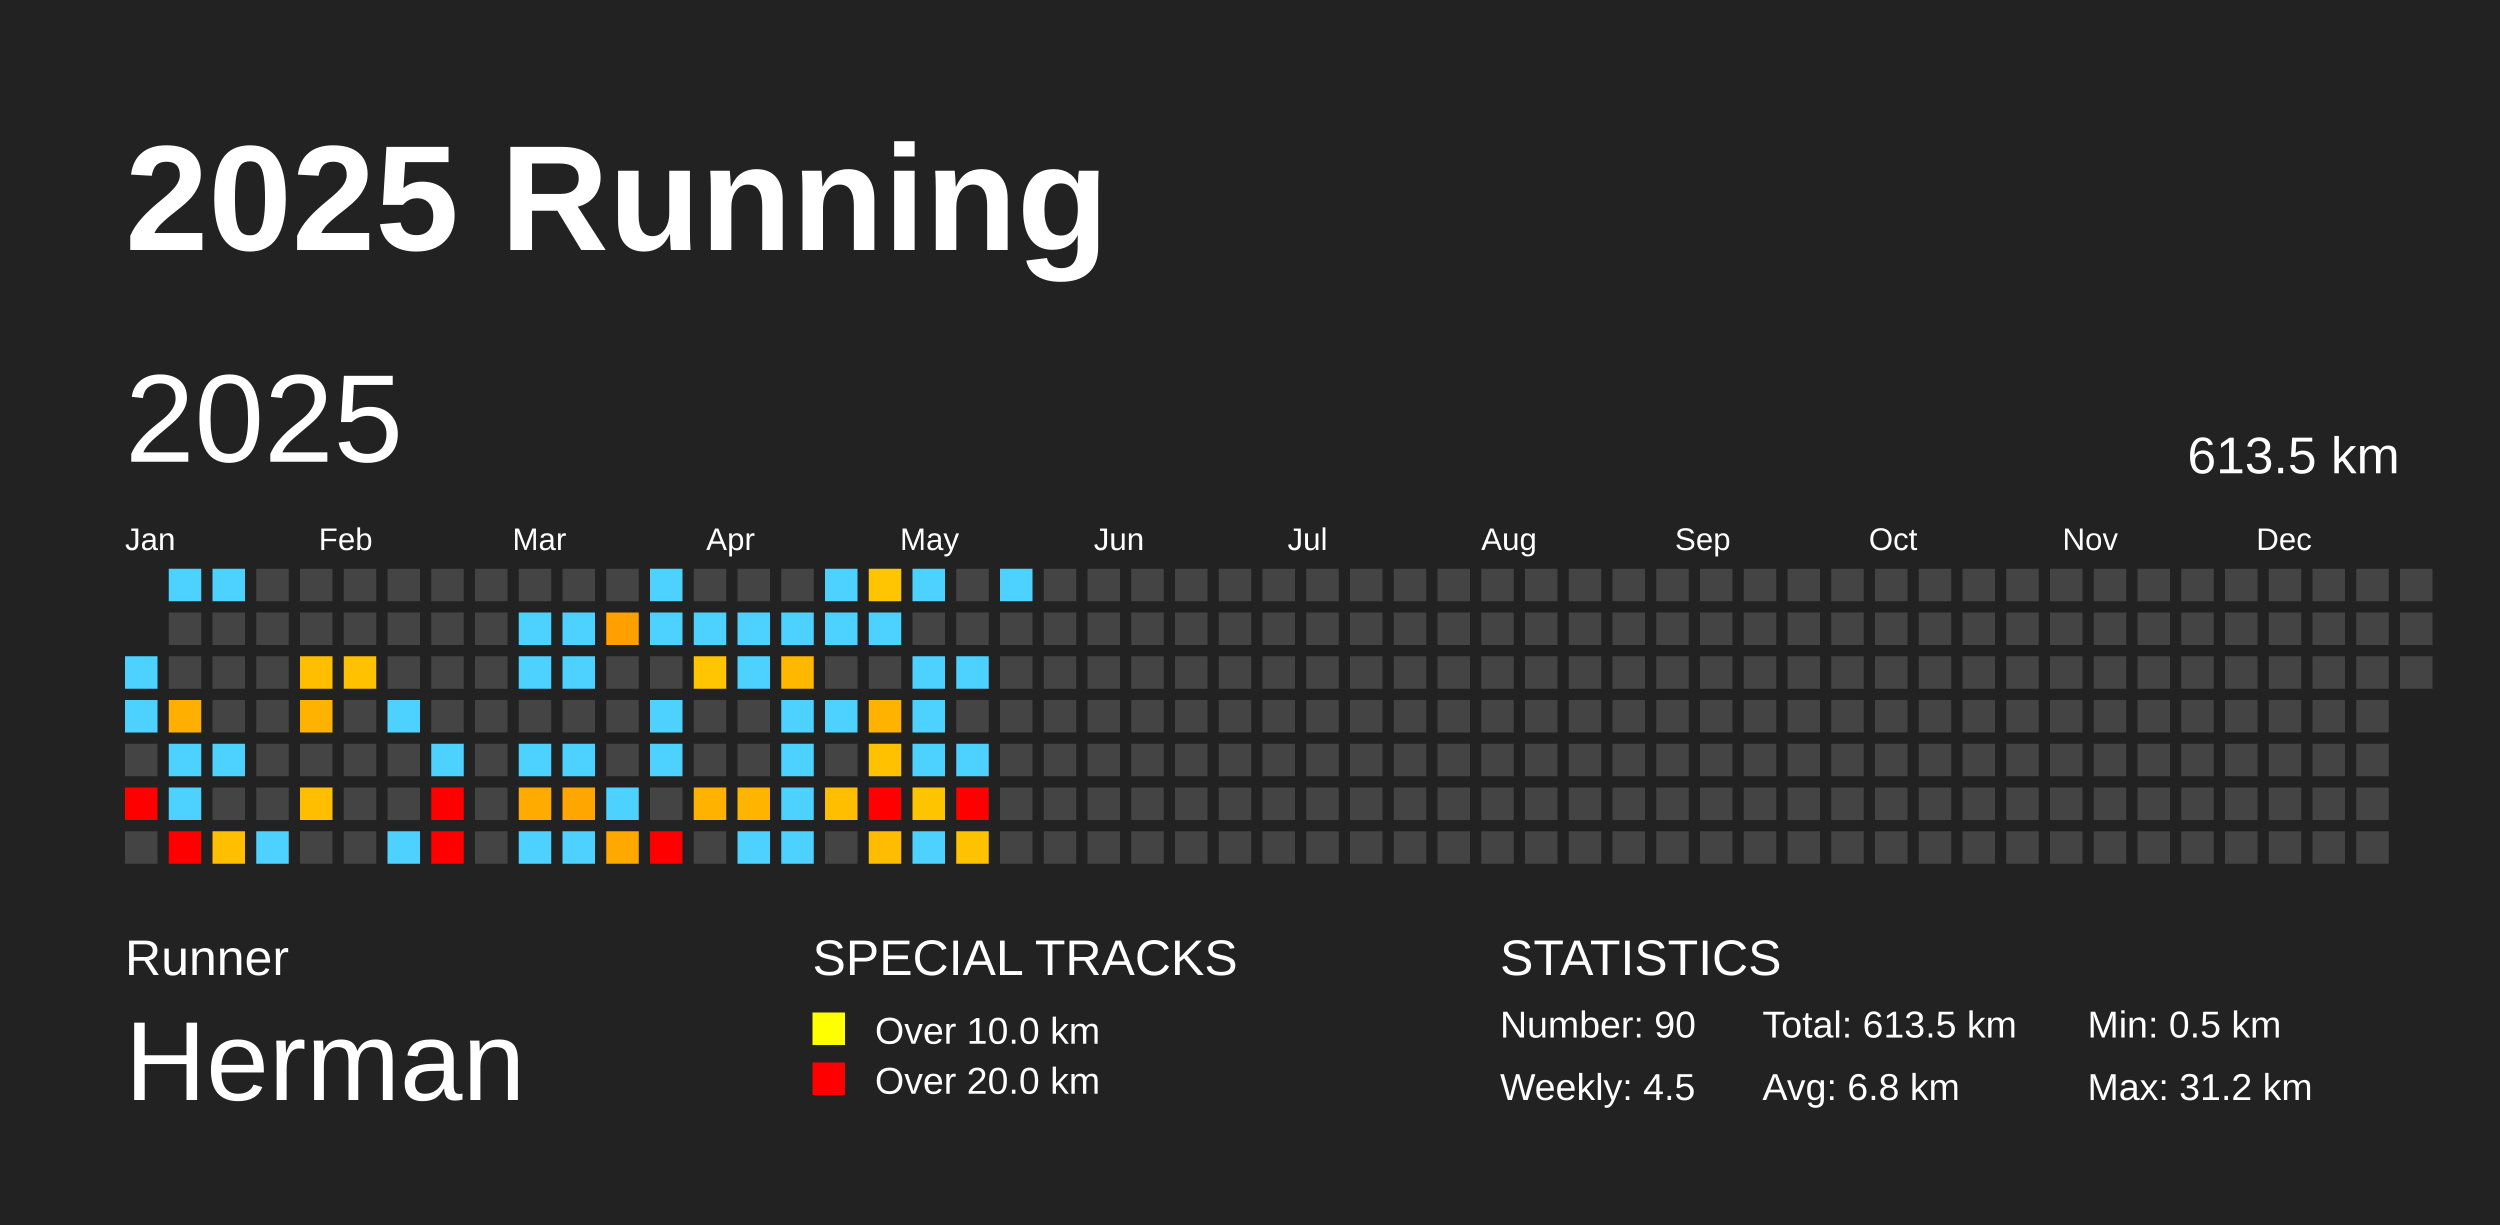
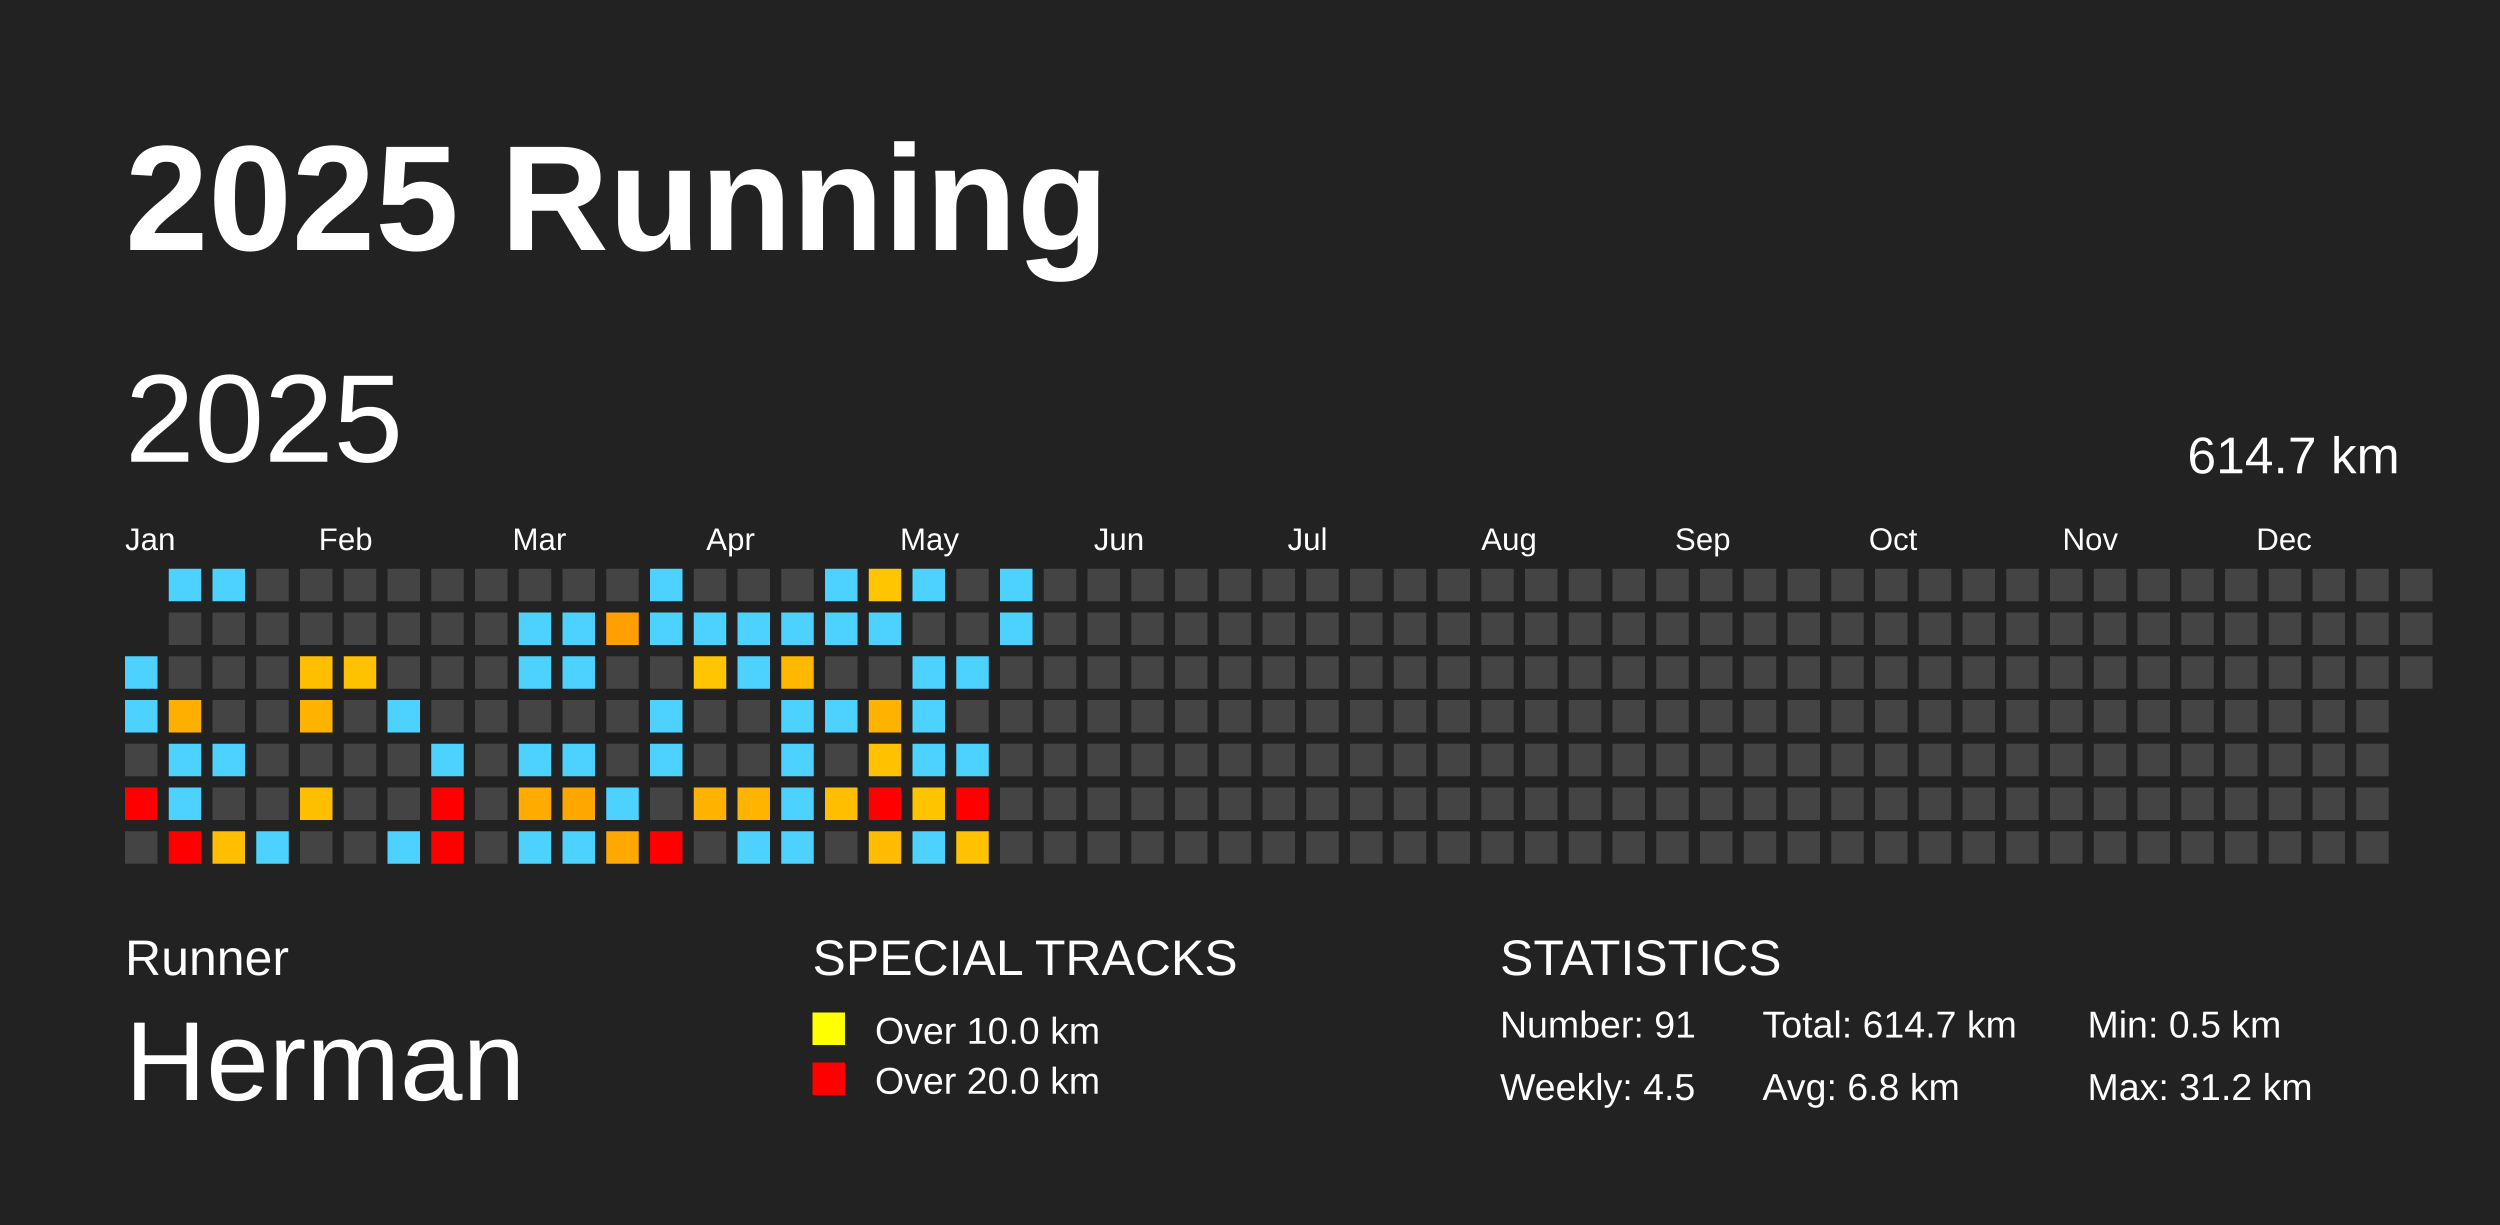
<svg xmlns="http://www.w3.org/2000/svg" baseProfile="full" height="98mm" version="1.1" viewBox="0,0,200,98" width="200mm">
  <defs />
  <rect fill="#222222" height="98" width="200" x="0" y="0" />
  <text fill="#FFFFFF" style="font-size:12px; font-family:Arial; font-weight:bold;" x="10" y="20">2025 Running</text>
  <text fill="#FFFFFF" style="font-size:4px; font-family:Arial" x="10" y="78">Runner</text>
  <text fill="#FFFFFF" style="font-size:9px; font-family:Arial" x="10" y="88">Herman</text>
  <text fill="#FFFFFF" style="font-size:4px; font-family:Arial" x="65" y="78">SPECIAL TRACKS</text>
  <rect fill="yellow" height="2.6" width="2.6" x="65" y="81" />
  <text fill="#FFFFFF" style="font-size:3px; font-family:Arial" x="70" y="83.5">Over 10.0 km</text>
  <rect fill="red" height="2.6" width="2.6" x="65" y="85" />
  <text fill="#FFFFFF" style="font-size:3px; font-family:Arial" x="70" y="87.5">Over 20.0 km</text>
  <text fill="#FFFFFF" style="font-size:4px; font-family:Arial" x="120" y="78">STATISTICS</text>
-   <text fill="#FFFFFF" style="font-size:3px; font-family:Arial" x="120" y="83">Number: 90</text>
+   <text fill="#FFFFFF" style="font-size:3px; font-family:Arial" x="120" y="83">Number: 91</text>
  <text fill="#FFFFFF" style="font-size:3px; font-family:Arial" x="120" y="88">Weekly: 4.5</text>
-   <text fill="#FFFFFF" style="font-size:3px; font-family:Arial" x="141" y="83">Total: 613.5 km</text>
+   <text fill="#FFFFFF" style="font-size:3px; font-family:Arial" x="141" y="83">Total: 614.7 km</text>
  <text fill="#FFFFFF" style="font-size:3px; font-family:Arial" x="141" y="88">Avg: 6.8 km</text>
  <text fill="#FFFFFF" style="font-size:3px; font-family:Arial" x="167" y="83">Min: 0.5 km</text>
  <text fill="#FFFFFF" style="font-size:3px; font-family:Arial" x="167" y="88">Max: 31.2 km</text>
  <text dominant-baseline="hanging" fill="#FFFFFF" style="font-size:10.0px; font-family:Arial;" x="10" y="30">2025</text>
-   <text dominant-baseline="hanging" fill="#FFFFFF" style="font-size:4.125px; font-family:Arial;" x="175" y="35">613.5 km</text>
+   <text dominant-baseline="hanging" fill="#FFFFFF" style="font-size:4.125px; font-family:Arial;" x="175" y="35">614.7 km</text>
  <text fill="#FFFFFF" style="font-size:2.5px; font-family:Arial" x="10.0" y="44">Jan</text>
  <text fill="#FFFFFF" style="font-size:2.5px; font-family:Arial" x="25.5" y="44">Feb</text>
  <text fill="#FFFFFF" style="font-size:2.5px; font-family:Arial" x="41.0" y="44">Mar</text>
  <text fill="#FFFFFF" style="font-size:2.5px; font-family:Arial" x="56.5" y="44">Apr</text>
  <text fill="#FFFFFF" style="font-size:2.5px; font-family:Arial" x="72.0" y="44">May</text>
  <text fill="#FFFFFF" style="font-size:2.5px; font-family:Arial" x="87.5" y="44">Jun</text>
  <text fill="#FFFFFF" style="font-size:2.5px; font-family:Arial" x="103.0" y="44">Jul</text>
  <text fill="#FFFFFF" style="font-size:2.5px; font-family:Arial" x="118.5" y="44">Aug</text>
  <text fill="#FFFFFF" style="font-size:2.5px; font-family:Arial" x="134.0" y="44">Sep</text>
  <text fill="#FFFFFF" style="font-size:2.5px; font-family:Arial" x="149.5" y="44">Oct</text>
  <text fill="#FFFFFF" style="font-size:2.5px; font-family:Arial" x="165.0" y="44">Nov</text>
  <text fill="#FFFFFF" style="font-size:2.5px; font-family:Arial" x="180.5" y="44">Dec</text>
  <rect fill="#4dd2ff" height="2.6" width="2.6" x="10.0" y="52.5" />
  <rect fill="#4dd2ff" height="2.6" width="2.6" x="10.0" y="56.0" />
  <rect fill="#444444" height="2.6" width="2.6" x="10.0" y="59.5" />
  <rect fill="red" height="2.6" width="2.6" x="10.0" y="63.0" />
  <rect fill="#444444" height="2.6" width="2.6" x="10.0" y="66.5" />
  <rect fill="#4dd2ff" height="2.6" width="2.6" x="13.5" y="45.5" />
  <rect fill="#444444" height="2.6" width="2.6" x="13.5" y="49.0" />
  <rect fill="#444444" height="2.6" width="2.6" x="13.5" y="52.5" />
  <rect fill="#ffaf00" height="2.6" width="2.6" x="13.5" y="56.0" />
  <rect fill="#4dd2ff" height="2.6" width="2.6" x="13.5" y="59.5" />
  <rect fill="#4dd2ff" height="2.6" width="2.6" x="13.5" y="63.0" />
  <rect fill="red" height="2.6" width="2.6" x="13.5" y="66.5" />
  <rect fill="#4dd2ff" height="2.6" width="2.6" x="17.0" y="45.5" />
  <rect fill="#444444" height="2.6" width="2.6" x="17.0" y="49.0" />
  <rect fill="#444444" height="2.6" width="2.6" x="17.0" y="52.5" />
  <rect fill="#444444" height="2.6" width="2.6" x="17.0" y="56.0" />
  <rect fill="#4dd2ff" height="2.6" width="2.6" x="17.0" y="59.5" />
  <rect fill="#444444" height="2.6" width="2.6" x="17.0" y="63.0" />
  <rect fill="#ffbe00" height="2.6" width="2.6" x="17.0" y="66.5" />
  <rect fill="#444444" height="2.6" width="2.6" x="20.5" y="45.5" />
  <rect fill="#444444" height="2.6" width="2.6" x="20.5" y="49.0" />
  <rect fill="#444444" height="2.6" width="2.6" x="20.5" y="52.5" />
  <rect fill="#444444" height="2.6" width="2.6" x="20.5" y="56.0" />
  <rect fill="#444444" height="2.6" width="2.6" x="20.5" y="59.5" />
  <rect fill="#444444" height="2.6" width="2.6" x="20.5" y="63.0" />
  <rect fill="#4dd2ff" height="2.6" width="2.6" x="20.5" y="66.5" />
  <rect fill="#444444" height="2.6" width="2.6" x="24.0" y="45.5" />
  <rect fill="#444444" height="2.6" width="2.6" x="24.0" y="49.0" />
  <rect fill="#ffbf00" height="2.6" width="2.6" x="24.0" y="52.5" />
  <rect fill="#ffb300" height="2.6" width="2.6" x="24.0" y="56.0" />
  <rect fill="#444444" height="2.6" width="2.6" x="24.0" y="59.5" />
  <rect fill="#ffbf00" height="2.6" width="2.6" x="24.0" y="63.0" />
  <rect fill="#444444" height="2.6" width="2.6" x="24.0" y="66.5" />
  <rect fill="#444444" height="2.6" width="2.6" x="27.5" y="45.5" />
  <rect fill="#444444" height="2.6" width="2.6" x="27.5" y="49.0" />
  <rect fill="#ffc100" height="2.6" width="2.6" x="27.5" y="52.5" />
  <rect fill="#444444" height="2.6" width="2.6" x="27.5" y="56.0" />
  <rect fill="#444444" height="2.6" width="2.6" x="27.5" y="59.5" />
  <rect fill="#444444" height="2.6" width="2.6" x="27.5" y="63.0" />
  <rect fill="#444444" height="2.6" width="2.6" x="27.5" y="66.5" />
  <rect fill="#444444" height="2.6" width="2.6" x="31.0" y="45.5" />
  <rect fill="#444444" height="2.6" width="2.6" x="31.0" y="49.0" />
  <rect fill="#444444" height="2.6" width="2.6" x="31.0" y="52.5" />
  <rect fill="#4dd2ff" height="2.6" width="2.6" x="31.0" y="56.0" />
  <rect fill="#444444" height="2.6" width="2.6" x="31.0" y="59.5" />
  <rect fill="#444444" height="2.6" width="2.6" x="31.0" y="63.0" />
  <rect fill="#4dd2ff" height="2.6" width="2.6" x="31.0" y="66.5" />
  <rect fill="#444444" height="2.6" width="2.6" x="34.5" y="45.5" />
  <rect fill="#444444" height="2.6" width="2.6" x="34.5" y="49.0" />
  <rect fill="#444444" height="2.6" width="2.6" x="34.5" y="52.5" />
  <rect fill="#444444" height="2.6" width="2.6" x="34.5" y="56.0" />
  <rect fill="#4dd2ff" height="2.6" width="2.6" x="34.5" y="59.5" />
  <rect fill="red" height="2.6" width="2.6" x="34.5" y="63.0" />
  <rect fill="red" height="2.6" width="2.6" x="34.5" y="66.5" />
  <rect fill="#444444" height="2.6" width="2.6" x="38.0" y="45.5" />
  <rect fill="#444444" height="2.6" width="2.6" x="38.0" y="49.0" />
  <rect fill="#444444" height="2.6" width="2.6" x="38.0" y="52.5" />
  <rect fill="#444444" height="2.6" width="2.6" x="38.0" y="56.0" />
  <rect fill="#444444" height="2.6" width="2.6" x="38.0" y="59.5" />
  <rect fill="#444444" height="2.6" width="2.6" x="38.0" y="63.0" />
  <rect fill="#444444" height="2.6" width="2.6" x="38.0" y="66.5" />
  <rect fill="#444444" height="2.6" width="2.6" x="41.5" y="45.5" />
  <rect fill="#4dd2ff" height="2.6" width="2.6" x="41.5" y="49.0" />
  <rect fill="#4dd2ff" height="2.6" width="2.6" x="41.5" y="52.5" />
  <rect fill="#444444" height="2.6" width="2.6" x="41.5" y="56.0" />
  <rect fill="#4dd2ff" height="2.6" width="2.6" x="41.5" y="59.5" />
  <rect fill="#ffab00" height="2.6" width="2.6" x="41.5" y="63.0" />
  <rect fill="#4dd2ff" height="2.6" width="2.6" x="41.5" y="66.5" />
  <rect fill="#444444" height="2.6" width="2.6" x="45.0" y="45.5" />
  <rect fill="#4dd2ff" height="2.6" width="2.6" x="45.0" y="49.0" />
  <rect fill="#4dd2ff" height="2.6" width="2.6" x="45.0" y="52.5" />
  <rect fill="#444444" height="2.6" width="2.6" x="45.0" y="56.0" />
  <rect fill="#4dd2ff" height="2.6" width="2.6" x="45.0" y="59.5" />
  <rect fill="#ffa600" height="2.6" width="2.6" x="45.0" y="63.0" />
  <rect fill="#4dd2ff" height="2.6" width="2.6" x="45.0" y="66.5" />
  <rect fill="#444444" height="2.6" width="2.6" x="48.5" y="45.5" />
  <rect fill="#ff9f00" height="2.6" width="2.6" x="48.5" y="49.0" />
  <rect fill="#444444" height="2.6" width="2.6" x="48.5" y="52.5" />
  <rect fill="#444444" height="2.6" width="2.6" x="48.5" y="56.0" />
  <rect fill="#444444" height="2.6" width="2.6" x="48.5" y="59.5" />
  <rect fill="#4dd2ff" height="2.6" width="2.6" x="48.5" y="63.0" />
  <rect fill="#ffa800" height="2.6" width="2.6" x="48.5" y="66.5" />
  <rect fill="#4dd2ff" height="2.6" width="2.6" x="52.0" y="45.5" />
  <rect fill="#4dd2ff" height="2.6" width="2.6" x="52.0" y="49.0" />
  <rect fill="#444444" height="2.6" width="2.6" x="52.0" y="52.5" />
  <rect fill="#4dd2ff" height="2.6" width="2.6" x="52.0" y="56.0" />
  <rect fill="#4dd2ff" height="2.6" width="2.6" x="52.0" y="59.5" />
  <rect fill="#444444" height="2.6" width="2.6" x="52.0" y="63.0" />
  <rect fill="red" height="2.6" width="2.6" x="52.0" y="66.5" />
  <rect fill="#444444" height="2.6" width="2.6" x="55.5" y="45.5" />
  <rect fill="#4dd2ff" height="2.6" width="2.6" x="55.5" y="49.0" />
  <rect fill="#ffc500" height="2.6" width="2.6" x="55.5" y="52.5" />
  <rect fill="#444444" height="2.6" width="2.6" x="55.5" y="56.0" />
  <rect fill="#444444" height="2.6" width="2.6" x="55.5" y="59.5" />
  <rect fill="#ffb300" height="2.6" width="2.6" x="55.5" y="63.0" />
  <rect fill="#444444" height="2.6" width="2.6" x="55.5" y="66.5" />
  <rect fill="#444444" height="2.6" width="2.6" x="59.0" y="45.5" />
  <rect fill="#4dd2ff" height="2.6" width="2.6" x="59.0" y="49.0" />
  <rect fill="#4dd2ff" height="2.6" width="2.6" x="59.0" y="52.5" />
  <rect fill="#444444" height="2.6" width="2.6" x="59.0" y="56.0" />
  <rect fill="#444444" height="2.6" width="2.6" x="59.0" y="59.5" />
  <rect fill="#ffb400" height="2.6" width="2.6" x="59.0" y="63.0" />
  <rect fill="#4dd2ff" height="2.6" width="2.6" x="59.0" y="66.5" />
  <rect fill="#444444" height="2.6" width="2.6" x="62.5" y="45.5" />
  <rect fill="#4dd2ff" height="2.6" width="2.6" x="62.5" y="49.0" />
  <rect fill="#ffb700" height="2.6" width="2.6" x="62.5" y="52.5" />
  <rect fill="#4dd2ff" height="2.6" width="2.6" x="62.5" y="56.0" />
  <rect fill="#4dd2ff" height="2.6" width="2.6" x="62.5" y="59.5" />
  <rect fill="#4dd2ff" height="2.6" width="2.6" x="62.5" y="63.0" />
  <rect fill="#4dd2ff" height="2.6" width="2.6" x="62.5" y="66.5" />
  <rect fill="#4dd2ff" height="2.6" width="2.6" x="66.0" y="45.5" />
  <rect fill="#4dd2ff" height="2.6" width="2.6" x="66.0" y="49.0" />
  <rect fill="#444444" height="2.6" width="2.6" x="66.0" y="52.5" />
  <rect fill="#4dd2ff" height="2.6" width="2.6" x="66.0" y="56.0" />
  <rect fill="#444444" height="2.6" width="2.6" x="66.0" y="59.5" />
  <rect fill="#ffbf00" height="2.6" width="2.6" x="66.0" y="63.0" />
  <rect fill="#444444" height="2.6" width="2.6" x="66.0" y="66.5" />
  <rect fill="#ffc600" height="2.6" width="2.6" x="69.5" y="45.5" />
  <rect fill="#4dd2ff" height="2.6" width="2.6" x="69.5" y="49.0" />
  <rect fill="#444444" height="2.6" width="2.6" x="69.5" y="52.5" />
  <rect fill="#ffb200" height="2.6" width="2.6" x="69.5" y="56.0" />
  <rect fill="#ffc100" height="2.6" width="2.6" x="69.5" y="59.5" />
  <rect fill="red" height="2.6" width="2.6" x="69.5" y="63.0" />
  <rect fill="#ffbc00" height="2.6" width="2.6" x="69.5" y="66.5" />
  <rect fill="#4dd2ff" height="2.6" width="2.6" x="73.0" y="45.5" />
  <rect fill="#444444" height="2.6" width="2.6" x="73.0" y="49.0" />
  <rect fill="#4dd2ff" height="2.6" width="2.6" x="73.0" y="52.5" />
  <rect fill="#4dd2ff" height="2.6" width="2.6" x="73.0" y="56.0" />
  <rect fill="#4dd2ff" height="2.6" width="2.6" x="73.0" y="59.5" />
  <rect fill="#ffc400" height="2.6" width="2.6" x="73.0" y="63.0" />
  <rect fill="#4dd2ff" height="2.6" width="2.6" x="73.0" y="66.5" />
  <rect fill="#444444" height="2.6" width="2.6" x="76.5" y="45.5" />
  <rect fill="#444444" height="2.6" width="2.6" x="76.5" y="49.0" />
  <rect fill="#4dd2ff" height="2.6" width="2.6" x="76.5" y="52.5" />
  <rect fill="#444444" height="2.6" width="2.6" x="76.5" y="56.0" />
  <rect fill="#4dd2ff" height="2.6" width="2.6" x="76.5" y="59.5" />
  <rect fill="red" height="2.6" width="2.6" x="76.5" y="63.0" />
  <rect fill="#ffc200" height="2.6" width="2.6" x="76.5" y="66.5" />
  <rect fill="#4dd2ff" height="2.6" width="2.6" x="80.0" y="45.5" />
-   <rect fill="#444444" height="2.6" width="2.6" x="80.0" y="49.0" />
+   <rect fill="#4dd2ff" height="2.6" width="2.6" x="80.0" y="49.0" />
  <rect fill="#444444" height="2.6" width="2.6" x="80.0" y="52.5" />
  <rect fill="#444444" height="2.6" width="2.6" x="80.0" y="56.0" />
  <rect fill="#444444" height="2.6" width="2.6" x="80.0" y="59.5" />
  <rect fill="#444444" height="2.6" width="2.6" x="80.0" y="63.0" />
  <rect fill="#444444" height="2.6" width="2.6" x="80.0" y="66.5" />
  <rect fill="#444444" height="2.6" width="2.6" x="83.5" y="45.5" />
  <rect fill="#444444" height="2.6" width="2.6" x="83.5" y="49.0" />
  <rect fill="#444444" height="2.6" width="2.6" x="83.5" y="52.5" />
  <rect fill="#444444" height="2.6" width="2.6" x="83.5" y="56.0" />
  <rect fill="#444444" height="2.6" width="2.6" x="83.5" y="59.5" />
  <rect fill="#444444" height="2.6" width="2.6" x="83.5" y="63.0" />
  <rect fill="#444444" height="2.6" width="2.6" x="83.5" y="66.5" />
  <rect fill="#444444" height="2.6" width="2.6" x="87.0" y="45.5" />
  <rect fill="#444444" height="2.6" width="2.6" x="87.0" y="49.0" />
  <rect fill="#444444" height="2.6" width="2.6" x="87.0" y="52.5" />
  <rect fill="#444444" height="2.6" width="2.6" x="87.0" y="56.0" />
  <rect fill="#444444" height="2.6" width="2.6" x="87.0" y="59.5" />
  <rect fill="#444444" height="2.6" width="2.6" x="87.0" y="63.0" />
  <rect fill="#444444" height="2.6" width="2.6" x="87.0" y="66.5" />
  <rect fill="#444444" height="2.6" width="2.6" x="90.5" y="45.5" />
  <rect fill="#444444" height="2.6" width="2.6" x="90.5" y="49.0" />
  <rect fill="#444444" height="2.6" width="2.6" x="90.5" y="52.5" />
  <rect fill="#444444" height="2.6" width="2.6" x="90.5" y="56.0" />
  <rect fill="#444444" height="2.6" width="2.6" x="90.5" y="59.5" />
  <rect fill="#444444" height="2.6" width="2.6" x="90.5" y="63.0" />
  <rect fill="#444444" height="2.6" width="2.6" x="90.5" y="66.5" />
  <rect fill="#444444" height="2.6" width="2.6" x="94.0" y="45.5" />
  <rect fill="#444444" height="2.6" width="2.6" x="94.0" y="49.0" />
  <rect fill="#444444" height="2.6" width="2.6" x="94.0" y="52.5" />
  <rect fill="#444444" height="2.6" width="2.6" x="94.0" y="56.0" />
  <rect fill="#444444" height="2.6" width="2.6" x="94.0" y="59.5" />
  <rect fill="#444444" height="2.6" width="2.6" x="94.0" y="63.0" />
  <rect fill="#444444" height="2.6" width="2.6" x="94.0" y="66.5" />
  <rect fill="#444444" height="2.6" width="2.6" x="97.5" y="45.5" />
  <rect fill="#444444" height="2.6" width="2.6" x="97.5" y="49.0" />
  <rect fill="#444444" height="2.6" width="2.6" x="97.5" y="52.5" />
  <rect fill="#444444" height="2.6" width="2.6" x="97.5" y="56.0" />
  <rect fill="#444444" height="2.6" width="2.6" x="97.5" y="59.5" />
  <rect fill="#444444" height="2.6" width="2.6" x="97.5" y="63.0" />
  <rect fill="#444444" height="2.6" width="2.6" x="97.5" y="66.5" />
  <rect fill="#444444" height="2.6" width="2.6" x="101.0" y="45.5" />
  <rect fill="#444444" height="2.6" width="2.6" x="101.0" y="49.0" />
  <rect fill="#444444" height="2.6" width="2.6" x="101.0" y="52.5" />
  <rect fill="#444444" height="2.6" width="2.6" x="101.0" y="56.0" />
  <rect fill="#444444" height="2.6" width="2.6" x="101.0" y="59.5" />
  <rect fill="#444444" height="2.6" width="2.6" x="101.0" y="63.0" />
  <rect fill="#444444" height="2.6" width="2.6" x="101.0" y="66.5" />
  <rect fill="#444444" height="2.6" width="2.6" x="104.5" y="45.5" />
  <rect fill="#444444" height="2.6" width="2.6" x="104.5" y="49.0" />
  <rect fill="#444444" height="2.6" width="2.6" x="104.5" y="52.5" />
  <rect fill="#444444" height="2.6" width="2.6" x="104.5" y="56.0" />
  <rect fill="#444444" height="2.6" width="2.6" x="104.5" y="59.5" />
  <rect fill="#444444" height="2.6" width="2.6" x="104.5" y="63.0" />
  <rect fill="#444444" height="2.6" width="2.6" x="104.5" y="66.5" />
  <rect fill="#444444" height="2.6" width="2.6" x="108.0" y="45.5" />
  <rect fill="#444444" height="2.6" width="2.6" x="108.0" y="49.0" />
  <rect fill="#444444" height="2.6" width="2.6" x="108.0" y="52.5" />
  <rect fill="#444444" height="2.6" width="2.6" x="108.0" y="56.0" />
  <rect fill="#444444" height="2.6" width="2.6" x="108.0" y="59.5" />
  <rect fill="#444444" height="2.6" width="2.6" x="108.0" y="63.0" />
  <rect fill="#444444" height="2.6" width="2.6" x="108.0" y="66.5" />
  <rect fill="#444444" height="2.6" width="2.6" x="111.5" y="45.5" />
  <rect fill="#444444" height="2.6" width="2.6" x="111.5" y="49.0" />
  <rect fill="#444444" height="2.6" width="2.6" x="111.5" y="52.5" />
  <rect fill="#444444" height="2.6" width="2.6" x="111.5" y="56.0" />
  <rect fill="#444444" height="2.6" width="2.6" x="111.5" y="59.5" />
  <rect fill="#444444" height="2.6" width="2.6" x="111.5" y="63.0" />
  <rect fill="#444444" height="2.6" width="2.6" x="111.5" y="66.5" />
  <rect fill="#444444" height="2.6" width="2.6" x="115.0" y="45.5" />
  <rect fill="#444444" height="2.6" width="2.6" x="115.0" y="49.0" />
  <rect fill="#444444" height="2.6" width="2.6" x="115.0" y="52.5" />
  <rect fill="#444444" height="2.6" width="2.6" x="115.0" y="56.0" />
  <rect fill="#444444" height="2.6" width="2.6" x="115.0" y="59.5" />
  <rect fill="#444444" height="2.6" width="2.6" x="115.0" y="63.0" />
  <rect fill="#444444" height="2.6" width="2.6" x="115.0" y="66.5" />
  <rect fill="#444444" height="2.6" width="2.6" x="118.5" y="45.5" />
  <rect fill="#444444" height="2.6" width="2.6" x="118.5" y="49.0" />
  <rect fill="#444444" height="2.6" width="2.6" x="118.5" y="52.5" />
  <rect fill="#444444" height="2.6" width="2.6" x="118.5" y="56.0" />
  <rect fill="#444444" height="2.6" width="2.6" x="118.5" y="59.5" />
  <rect fill="#444444" height="2.6" width="2.6" x="118.5" y="63.0" />
  <rect fill="#444444" height="2.6" width="2.6" x="118.5" y="66.5" />
  <rect fill="#444444" height="2.6" width="2.6" x="122.0" y="45.5" />
  <rect fill="#444444" height="2.6" width="2.6" x="122.0" y="49.0" />
  <rect fill="#444444" height="2.6" width="2.6" x="122.0" y="52.5" />
  <rect fill="#444444" height="2.6" width="2.6" x="122.0" y="56.0" />
  <rect fill="#444444" height="2.6" width="2.6" x="122.0" y="59.5" />
  <rect fill="#444444" height="2.6" width="2.6" x="122.0" y="63.0" />
  <rect fill="#444444" height="2.6" width="2.6" x="122.0" y="66.5" />
  <rect fill="#444444" height="2.6" width="2.6" x="125.5" y="45.5" />
  <rect fill="#444444" height="2.6" width="2.6" x="125.5" y="49.0" />
  <rect fill="#444444" height="2.6" width="2.6" x="125.5" y="52.5" />
  <rect fill="#444444" height="2.6" width="2.6" x="125.5" y="56.0" />
  <rect fill="#444444" height="2.6" width="2.6" x="125.5" y="59.5" />
  <rect fill="#444444" height="2.6" width="2.6" x="125.5" y="63.0" />
  <rect fill="#444444" height="2.6" width="2.6" x="125.5" y="66.5" />
  <rect fill="#444444" height="2.6" width="2.6" x="129.0" y="45.5" />
  <rect fill="#444444" height="2.6" width="2.6" x="129.0" y="49.0" />
  <rect fill="#444444" height="2.6" width="2.6" x="129.0" y="52.5" />
  <rect fill="#444444" height="2.6" width="2.6" x="129.0" y="56.0" />
  <rect fill="#444444" height="2.6" width="2.6" x="129.0" y="59.5" />
  <rect fill="#444444" height="2.6" width="2.6" x="129.0" y="63.0" />
  <rect fill="#444444" height="2.6" width="2.6" x="129.0" y="66.5" />
  <rect fill="#444444" height="2.6" width="2.6" x="132.5" y="45.5" />
  <rect fill="#444444" height="2.6" width="2.6" x="132.5" y="49.0" />
  <rect fill="#444444" height="2.6" width="2.6" x="132.5" y="52.5" />
  <rect fill="#444444" height="2.6" width="2.6" x="132.5" y="56.0" />
  <rect fill="#444444" height="2.6" width="2.6" x="132.5" y="59.5" />
  <rect fill="#444444" height="2.6" width="2.6" x="132.5" y="63.0" />
  <rect fill="#444444" height="2.6" width="2.6" x="132.5" y="66.5" />
  <rect fill="#444444" height="2.6" width="2.6" x="136.0" y="45.5" />
  <rect fill="#444444" height="2.6" width="2.6" x="136.0" y="49.0" />
  <rect fill="#444444" height="2.6" width="2.6" x="136.0" y="52.5" />
  <rect fill="#444444" height="2.6" width="2.6" x="136.0" y="56.0" />
  <rect fill="#444444" height="2.6" width="2.6" x="136.0" y="59.5" />
  <rect fill="#444444" height="2.6" width="2.6" x="136.0" y="63.0" />
  <rect fill="#444444" height="2.6" width="2.6" x="136.0" y="66.5" />
  <rect fill="#444444" height="2.6" width="2.6" x="139.5" y="45.5" />
  <rect fill="#444444" height="2.6" width="2.6" x="139.5" y="49.0" />
  <rect fill="#444444" height="2.6" width="2.6" x="139.5" y="52.5" />
  <rect fill="#444444" height="2.6" width="2.6" x="139.5" y="56.0" />
  <rect fill="#444444" height="2.6" width="2.6" x="139.5" y="59.5" />
  <rect fill="#444444" height="2.6" width="2.6" x="139.5" y="63.0" />
  <rect fill="#444444" height="2.6" width="2.6" x="139.5" y="66.5" />
  <rect fill="#444444" height="2.6" width="2.6" x="143.0" y="45.5" />
  <rect fill="#444444" height="2.6" width="2.6" x="143.0" y="49.0" />
  <rect fill="#444444" height="2.6" width="2.6" x="143.0" y="52.5" />
  <rect fill="#444444" height="2.6" width="2.6" x="143.0" y="56.0" />
  <rect fill="#444444" height="2.6" width="2.6" x="143.0" y="59.5" />
  <rect fill="#444444" height="2.6" width="2.6" x="143.0" y="63.0" />
  <rect fill="#444444" height="2.6" width="2.6" x="143.0" y="66.5" />
  <rect fill="#444444" height="2.6" width="2.6" x="146.5" y="45.5" />
  <rect fill="#444444" height="2.6" width="2.6" x="146.5" y="49.0" />
  <rect fill="#444444" height="2.6" width="2.6" x="146.5" y="52.5" />
  <rect fill="#444444" height="2.6" width="2.6" x="146.5" y="56.0" />
  <rect fill="#444444" height="2.6" width="2.6" x="146.5" y="59.5" />
  <rect fill="#444444" height="2.6" width="2.6" x="146.5" y="63.0" />
  <rect fill="#444444" height="2.6" width="2.6" x="146.5" y="66.5" />
  <rect fill="#444444" height="2.6" width="2.6" x="150.0" y="45.5" />
  <rect fill="#444444" height="2.6" width="2.6" x="150.0" y="49.0" />
  <rect fill="#444444" height="2.6" width="2.6" x="150.0" y="52.5" />
  <rect fill="#444444" height="2.6" width="2.6" x="150.0" y="56.0" />
  <rect fill="#444444" height="2.6" width="2.6" x="150.0" y="59.5" />
  <rect fill="#444444" height="2.6" width="2.6" x="150.0" y="63.0" />
  <rect fill="#444444" height="2.6" width="2.6" x="150.0" y="66.5" />
  <rect fill="#444444" height="2.6" width="2.6" x="153.5" y="45.5" />
  <rect fill="#444444" height="2.6" width="2.6" x="153.5" y="49.0" />
  <rect fill="#444444" height="2.6" width="2.6" x="153.5" y="52.5" />
  <rect fill="#444444" height="2.6" width="2.6" x="153.5" y="56.0" />
  <rect fill="#444444" height="2.6" width="2.6" x="153.5" y="59.5" />
  <rect fill="#444444" height="2.6" width="2.6" x="153.5" y="63.0" />
  <rect fill="#444444" height="2.6" width="2.6" x="153.5" y="66.5" />
  <rect fill="#444444" height="2.6" width="2.6" x="157.0" y="45.5" />
  <rect fill="#444444" height="2.6" width="2.6" x="157.0" y="49.0" />
  <rect fill="#444444" height="2.6" width="2.6" x="157.0" y="52.5" />
  <rect fill="#444444" height="2.6" width="2.6" x="157.0" y="56.0" />
  <rect fill="#444444" height="2.6" width="2.6" x="157.0" y="59.5" />
  <rect fill="#444444" height="2.6" width="2.6" x="157.0" y="63.0" />
  <rect fill="#444444" height="2.6" width="2.6" x="157.0" y="66.5" />
  <rect fill="#444444" height="2.6" width="2.6" x="160.5" y="45.5" />
  <rect fill="#444444" height="2.6" width="2.6" x="160.5" y="49.0" />
  <rect fill="#444444" height="2.6" width="2.6" x="160.5" y="52.5" />
  <rect fill="#444444" height="2.6" width="2.6" x="160.5" y="56.0" />
  <rect fill="#444444" height="2.6" width="2.6" x="160.5" y="59.5" />
  <rect fill="#444444" height="2.6" width="2.6" x="160.5" y="63.0" />
  <rect fill="#444444" height="2.6" width="2.6" x="160.5" y="66.5" />
  <rect fill="#444444" height="2.6" width="2.6" x="164.0" y="45.5" />
  <rect fill="#444444" height="2.6" width="2.6" x="164.0" y="49.0" />
  <rect fill="#444444" height="2.6" width="2.6" x="164.0" y="52.5" />
  <rect fill="#444444" height="2.6" width="2.6" x="164.0" y="56.0" />
  <rect fill="#444444" height="2.6" width="2.6" x="164.0" y="59.5" />
  <rect fill="#444444" height="2.6" width="2.6" x="164.0" y="63.0" />
  <rect fill="#444444" height="2.6" width="2.6" x="164.0" y="66.5" />
  <rect fill="#444444" height="2.6" width="2.6" x="167.5" y="45.5" />
  <rect fill="#444444" height="2.6" width="2.6" x="167.5" y="49.0" />
  <rect fill="#444444" height="2.6" width="2.6" x="167.5" y="52.5" />
  <rect fill="#444444" height="2.6" width="2.6" x="167.5" y="56.0" />
  <rect fill="#444444" height="2.6" width="2.6" x="167.5" y="59.5" />
  <rect fill="#444444" height="2.6" width="2.6" x="167.5" y="63.0" />
  <rect fill="#444444" height="2.6" width="2.6" x="167.5" y="66.5" />
  <rect fill="#444444" height="2.6" width="2.6" x="171.0" y="45.5" />
  <rect fill="#444444" height="2.6" width="2.6" x="171.0" y="49.0" />
  <rect fill="#444444" height="2.6" width="2.6" x="171.0" y="52.5" />
  <rect fill="#444444" height="2.6" width="2.6" x="171.0" y="56.0" />
  <rect fill="#444444" height="2.6" width="2.6" x="171.0" y="59.5" />
  <rect fill="#444444" height="2.6" width="2.6" x="171.0" y="63.0" />
  <rect fill="#444444" height="2.6" width="2.6" x="171.0" y="66.5" />
  <rect fill="#444444" height="2.6" width="2.6" x="174.5" y="45.5" />
  <rect fill="#444444" height="2.6" width="2.6" x="174.5" y="49.0" />
  <rect fill="#444444" height="2.6" width="2.6" x="174.5" y="52.5" />
  <rect fill="#444444" height="2.6" width="2.6" x="174.5" y="56.0" />
  <rect fill="#444444" height="2.6" width="2.6" x="174.5" y="59.5" />
  <rect fill="#444444" height="2.6" width="2.6" x="174.5" y="63.0" />
  <rect fill="#444444" height="2.6" width="2.6" x="174.5" y="66.5" />
  <rect fill="#444444" height="2.6" width="2.6" x="178.0" y="45.5" />
  <rect fill="#444444" height="2.6" width="2.6" x="178.0" y="49.0" />
  <rect fill="#444444" height="2.6" width="2.6" x="178.0" y="52.5" />
  <rect fill="#444444" height="2.6" width="2.6" x="178.0" y="56.0" />
  <rect fill="#444444" height="2.6" width="2.6" x="178.0" y="59.5" />
  <rect fill="#444444" height="2.6" width="2.6" x="178.0" y="63.0" />
  <rect fill="#444444" height="2.6" width="2.6" x="178.0" y="66.5" />
  <rect fill="#444444" height="2.6" width="2.6" x="181.5" y="45.5" />
  <rect fill="#444444" height="2.6" width="2.6" x="181.5" y="49.0" />
  <rect fill="#444444" height="2.6" width="2.6" x="181.5" y="52.5" />
  <rect fill="#444444" height="2.6" width="2.6" x="181.5" y="56.0" />
  <rect fill="#444444" height="2.6" width="2.6" x="181.5" y="59.5" />
  <rect fill="#444444" height="2.6" width="2.6" x="181.5" y="63.0" />
  <rect fill="#444444" height="2.6" width="2.6" x="181.5" y="66.5" />
  <rect fill="#444444" height="2.6" width="2.6" x="185.0" y="45.5" />
  <rect fill="#444444" height="2.6" width="2.6" x="185.0" y="49.0" />
  <rect fill="#444444" height="2.6" width="2.6" x="185.0" y="52.5" />
  <rect fill="#444444" height="2.6" width="2.6" x="185.0" y="56.0" />
  <rect fill="#444444" height="2.6" width="2.6" x="185.0" y="59.5" />
  <rect fill="#444444" height="2.6" width="2.6" x="185.0" y="63.0" />
  <rect fill="#444444" height="2.6" width="2.6" x="185.0" y="66.5" />
  <rect fill="#444444" height="2.6" width="2.6" x="188.5" y="45.5" />
  <rect fill="#444444" height="2.6" width="2.6" x="188.5" y="49.0" />
  <rect fill="#444444" height="2.6" width="2.6" x="188.5" y="52.5" />
  <rect fill="#444444" height="2.6" width="2.6" x="188.5" y="56.0" />
  <rect fill="#444444" height="2.6" width="2.6" x="188.5" y="59.5" />
  <rect fill="#444444" height="2.6" width="2.6" x="188.5" y="63.0" />
  <rect fill="#444444" height="2.6" width="2.6" x="188.5" y="66.5" />
  <rect fill="#444444" height="2.6" width="2.6" x="192.0" y="45.5" />
  <rect fill="#444444" height="2.6" width="2.6" x="192.0" y="49.0" />
  <rect fill="#444444" height="2.6" width="2.6" x="192.0" y="52.5" />
</svg>
